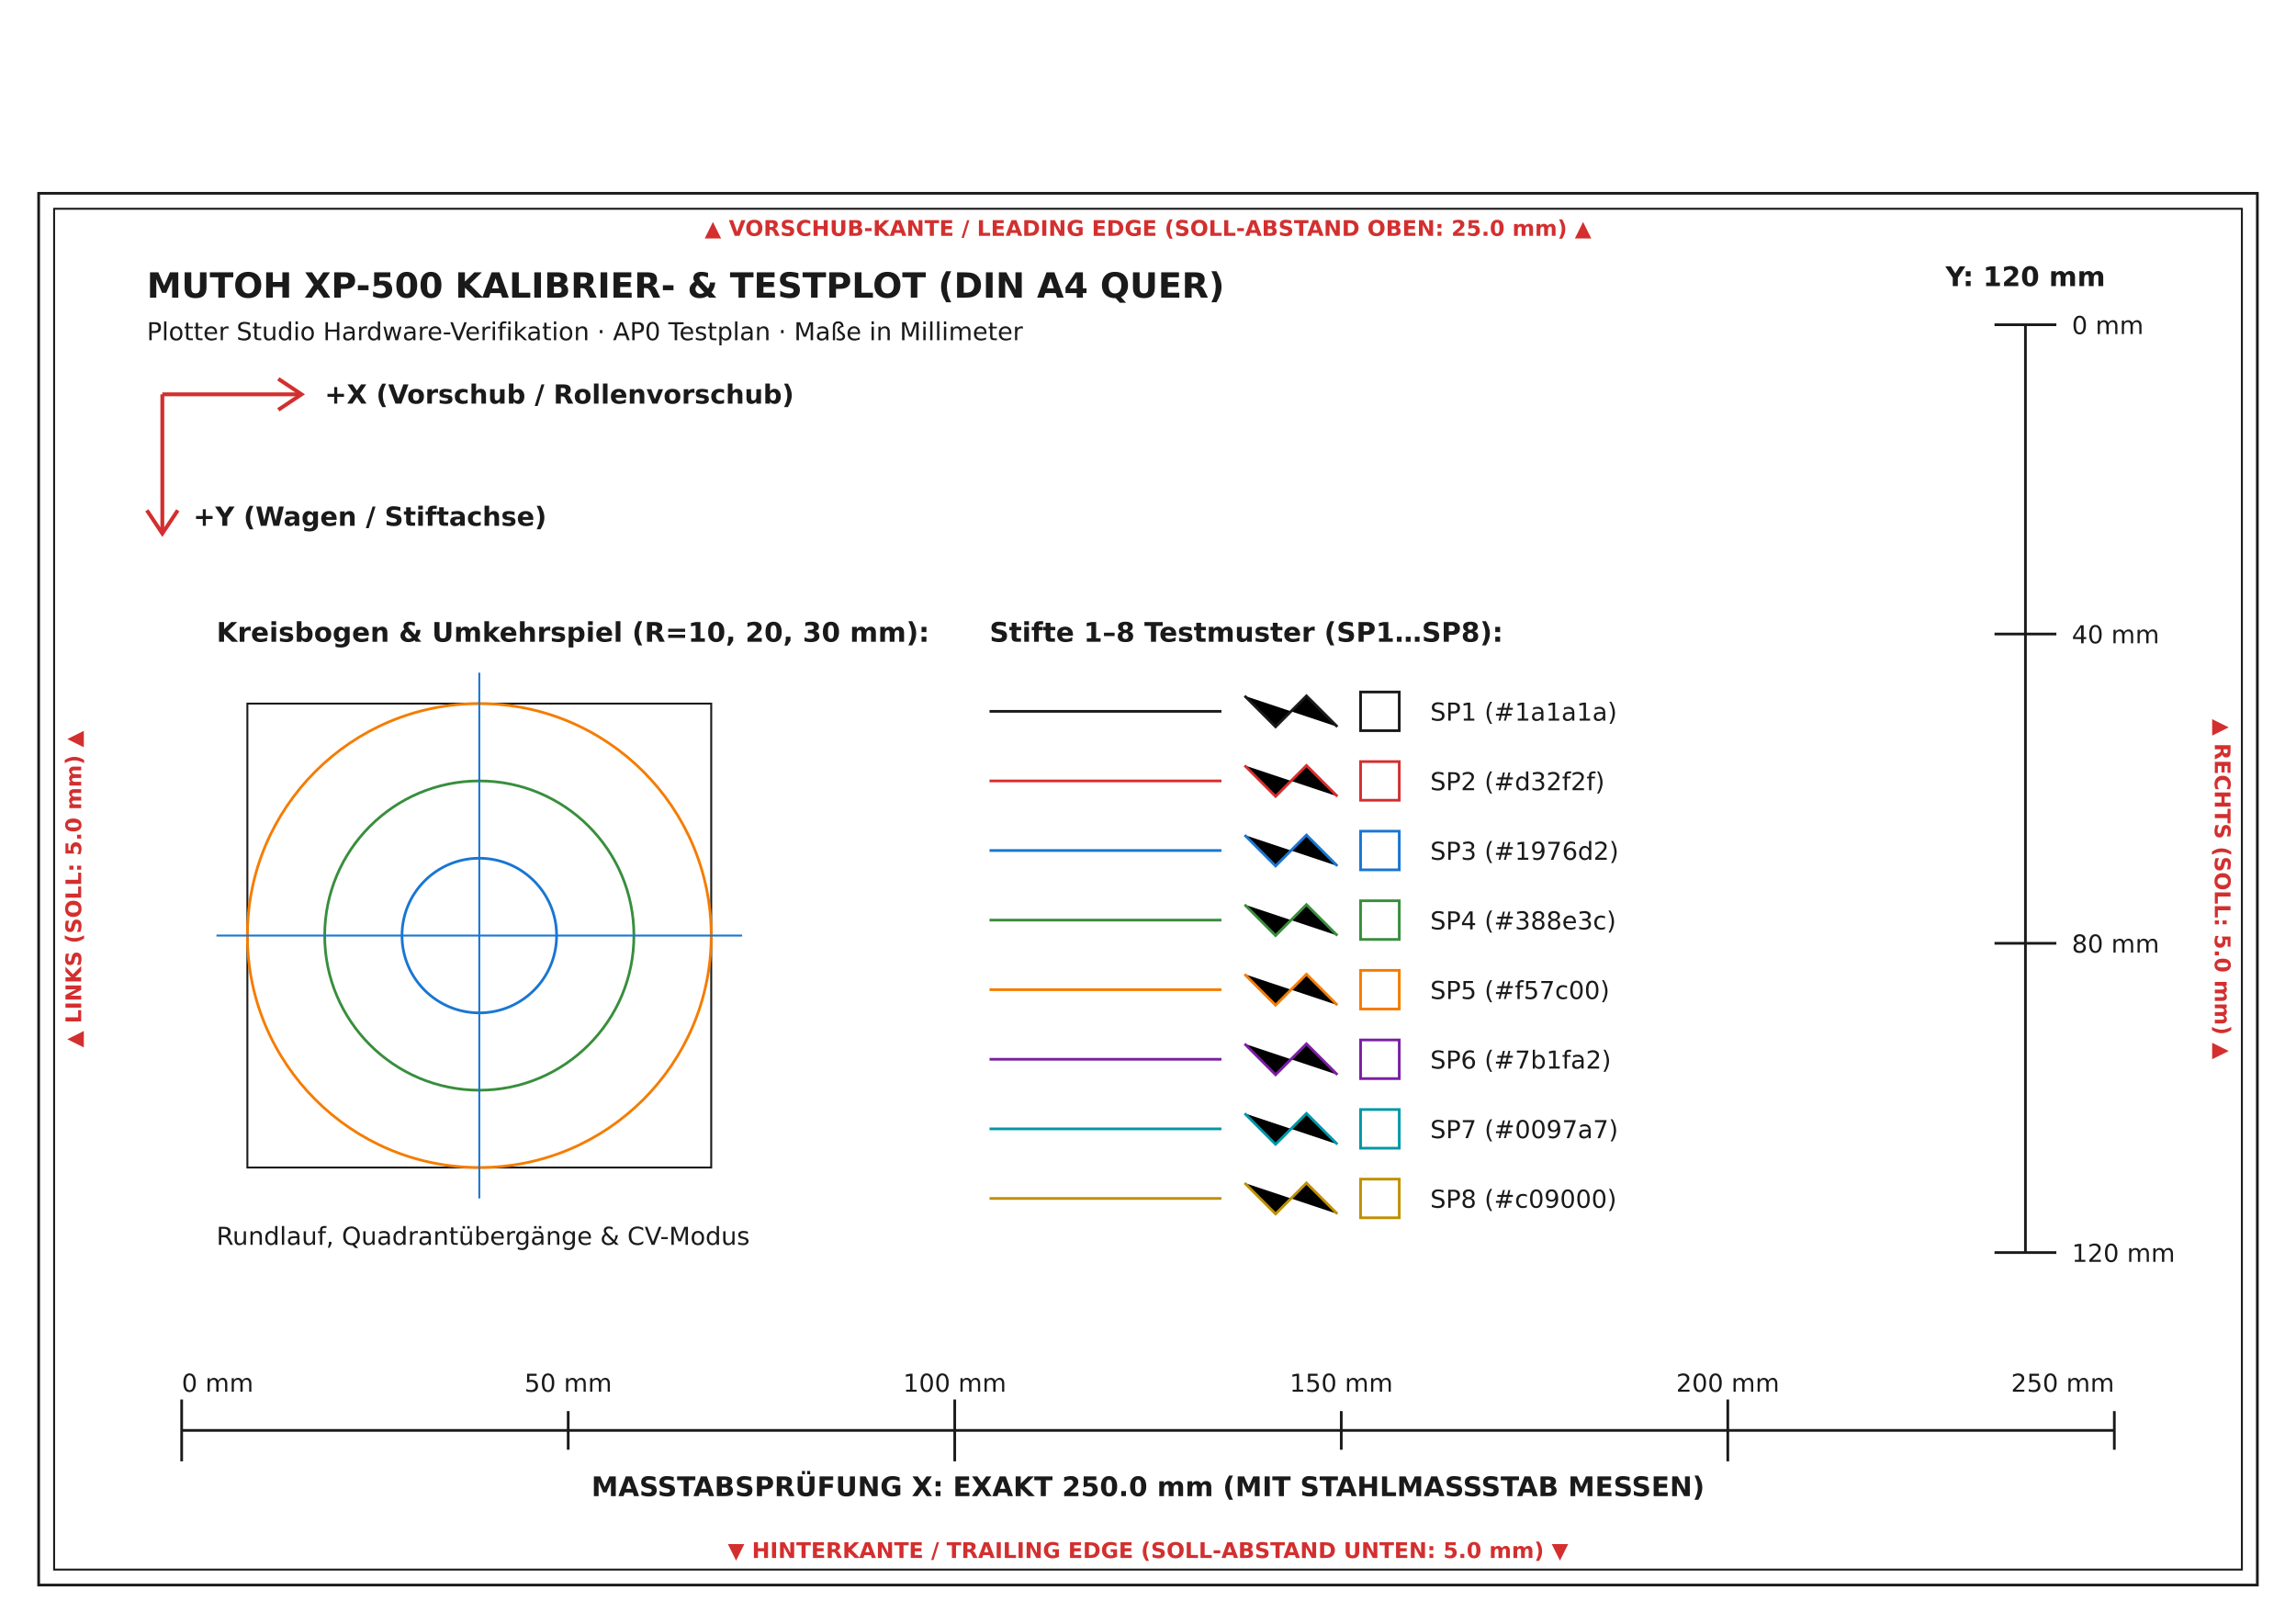
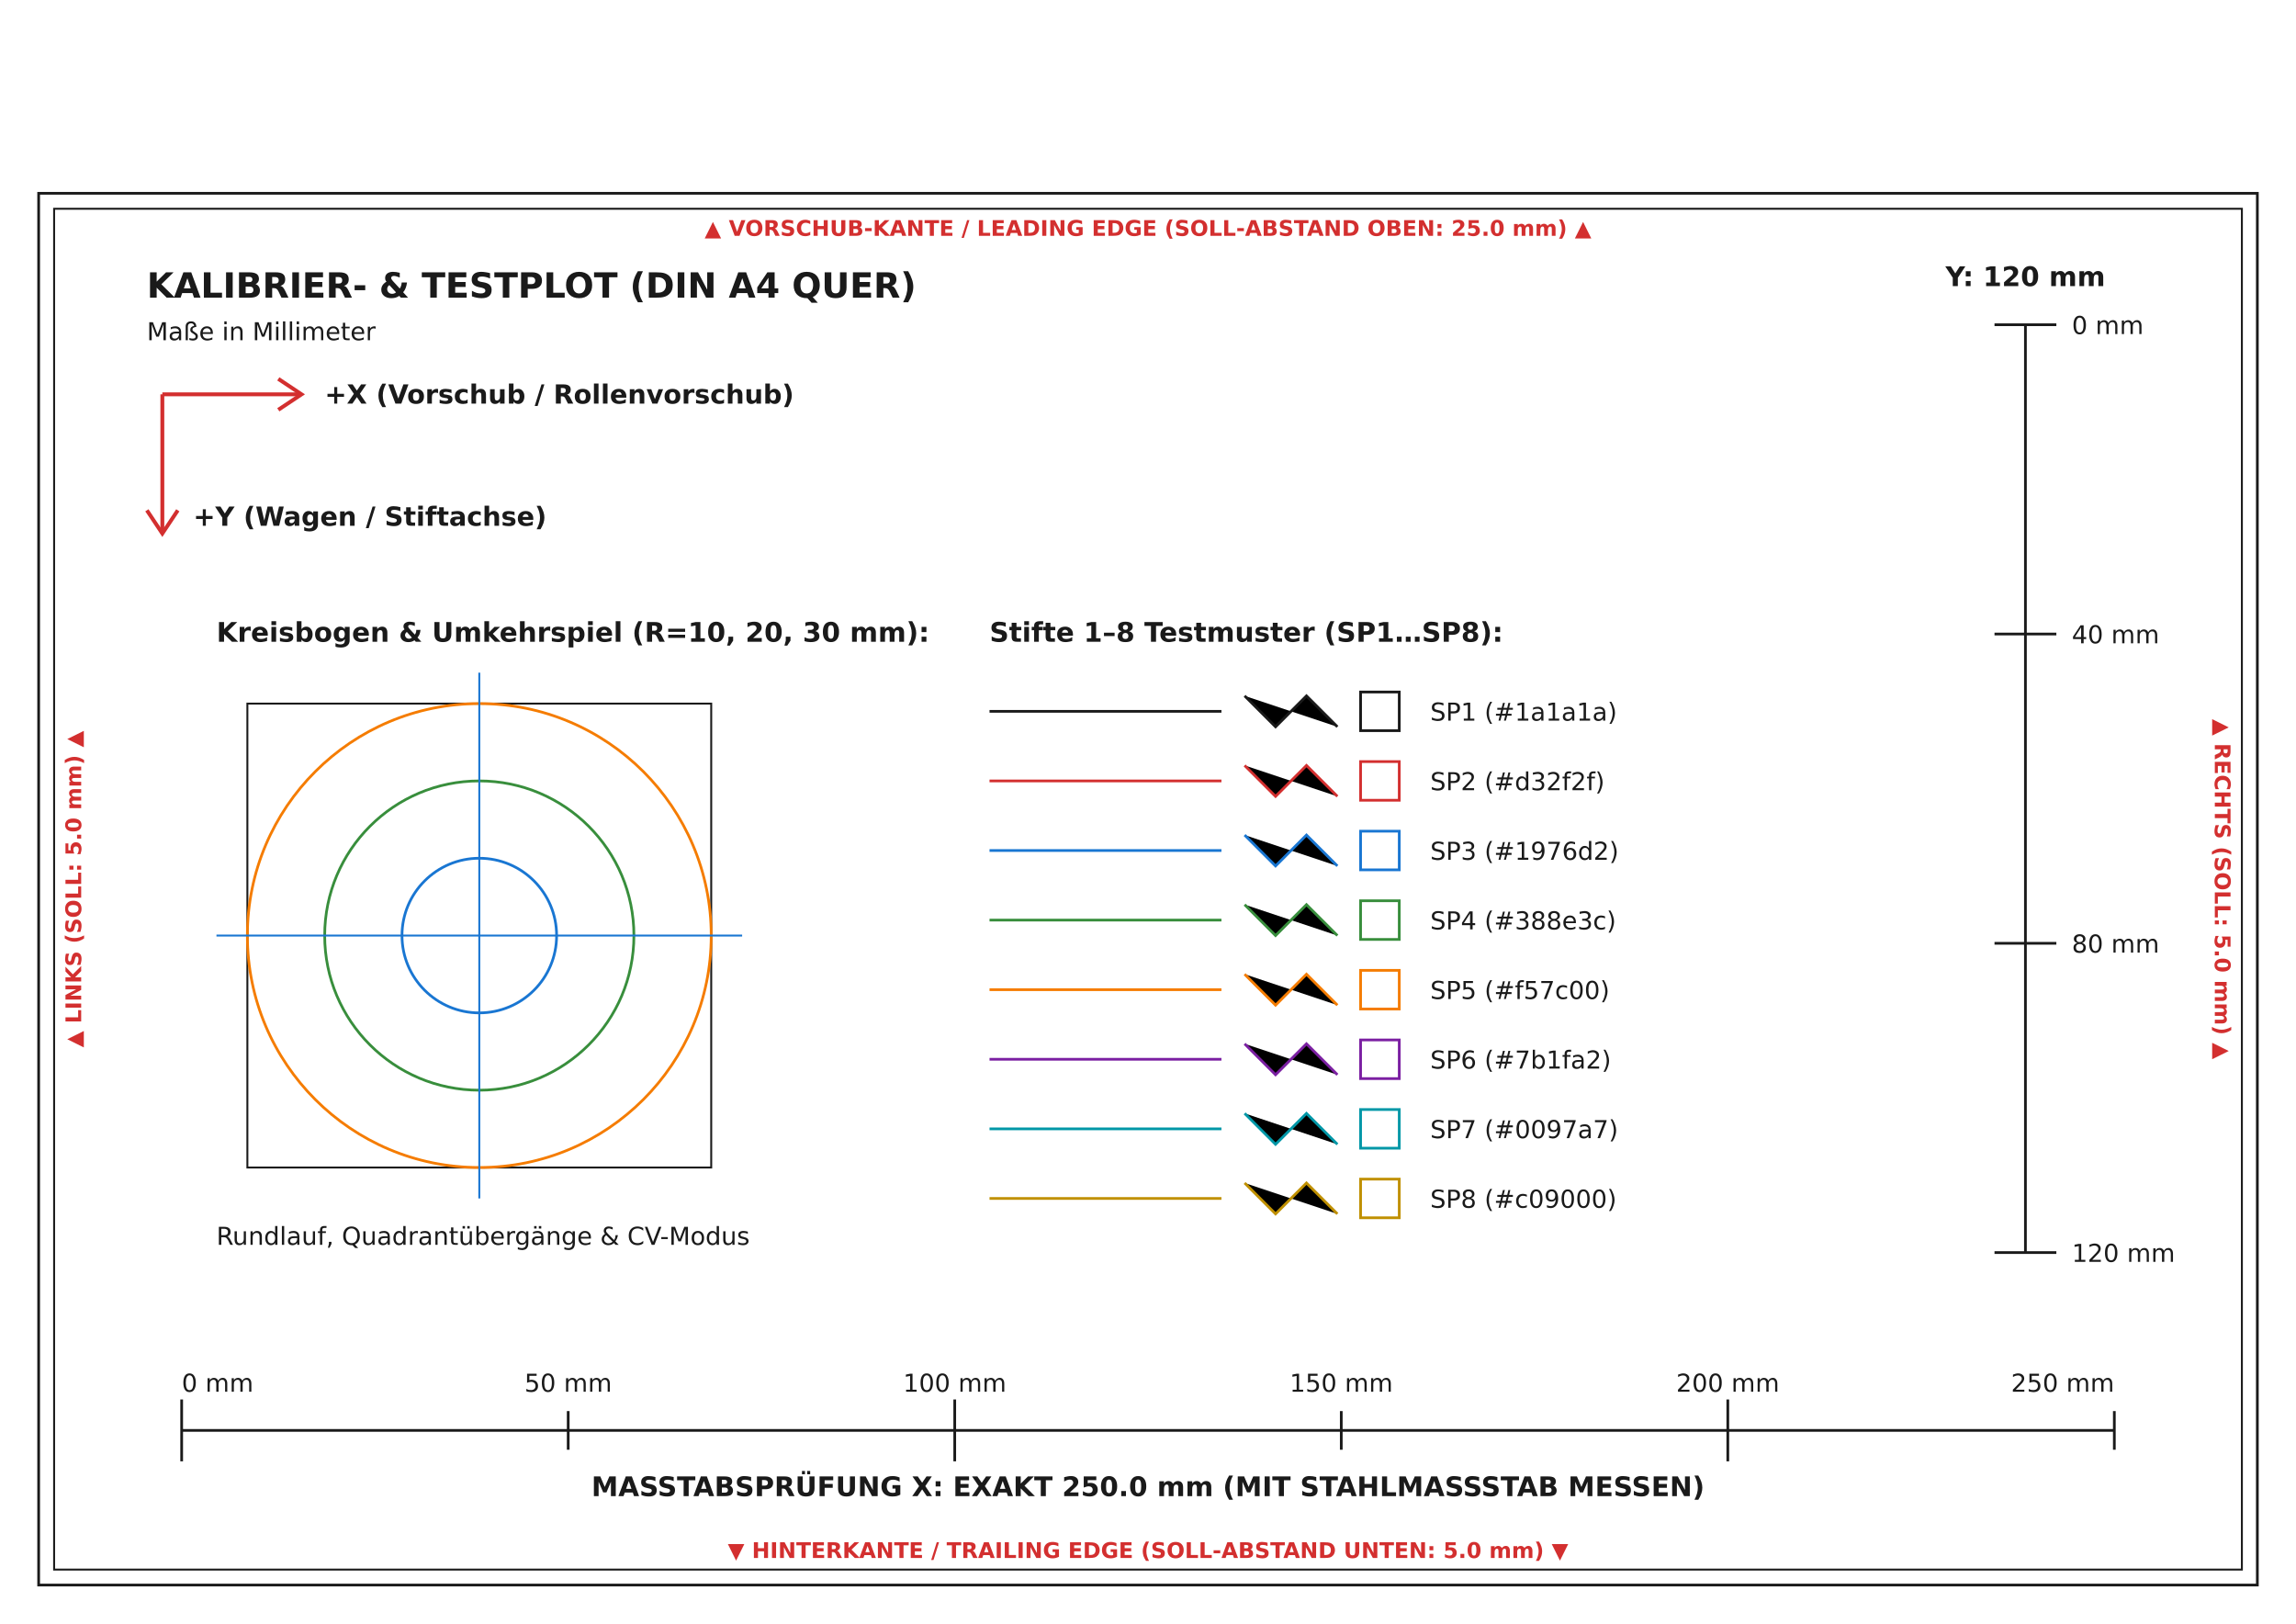
<svg xmlns="http://www.w3.org/2000/svg" width="297.0mm" height="210.0mm" viewBox="0 0 297.0 210.0">
  <style>
    text { font-family: "DejaVu Sans", "Helvetica", "Arial", sans-serif; font-size: 3.2px; fill: #1a1a1a; }
    .title { font-size: 4.5px; font-weight: bold; }
    .section-title { font-size: 3.5px; font-weight: bold; }
    .edge-label { font-size: 2.8px; font-weight: bold; fill: #d32f2f; }
    .axis-label { font-size: 3.4px; font-weight: bold; }
  </style>
  <rect x="5.0" y="25.0" width="287.0" height="180.0" fill="none" stroke="#1a1a1a" stroke-width="0.35" />
  <rect x="7.0" y="27.0" width="283.0" height="176.0" fill="none" stroke="#1a1a1a" stroke-width="0.25" />
  <text x="148.5" y="30.5" text-anchor="middle" class="edge-label">▲ VORSCHUB-KANTE / LEADING EDGE (SOLL-ABSTAND OBEN: 25.0 mm) ▲</text>
  <text x="148.5" y="201.5" text-anchor="middle" class="edge-label">▼ HINTERKANTE / TRAILING EDGE (SOLL-ABSTAND UNTEN: 5.0 mm) ▼</text>
  <text x="10.5" y="115.0" text-anchor="middle" transform="rotate(-90 10.5 115.0)" class="edge-label">▲ LINKS (SOLL: 5.0 mm) ▲</text>
  <text x="286.5" y="115.0" text-anchor="middle" transform="rotate(90 286.5 115.0)" class="edge-label">▲ RECHTS (SOLL: 5.0 mm) ▲</text>
-   <text x="19.0" y="38.5" class="title">MUTOH XP-500 KALIBRIER- &amp; TESTPLOT (DIN A4 QUER)</text>
-   <text x="19.0" y="44.0">Plotter Studio Hardware-Verifikation · AP0 Testplan · Maße in Millimeter</text>
+   <text x="19.0" y="38.5" class="title">KALIBRIER- &amp; TESTPLOT (DIN A4 QUER)</text>
+   <text x="19.0" y="44.0">Maße in Millimeter</text>
  <g stroke="#d32f2f" stroke-width="0.5" fill="none">
    <line x1="21.0" y1="51.0" x2="39.0" y2="51.0" />
    <polyline points="36.0,49.0 39.0,51.0 36.0,53.0" />
    <line x1="21.0" y1="51.0" x2="21.0" y2="69.0" />
    <polyline points="19.0,66.0 21.0,69.0 23.0,66.0" />
  </g>
  <text x="42.0" y="52.2" class="axis-label" fill="#d32f2f">+X (Vorschub / Rollenvorschub)</text>
  <text x="25.0" y="68.0" class="axis-label" fill="#d32f2f">+Y (Wagen / Stiftachse)</text>
  <text x="28.0" y="83.0" class="section-title">Kreisbogen &amp; Umkehrspiel (R=10, 20, 30 mm):</text>
  <rect x="32.0" y="91.0" width="60.0" height="60.0" fill="none" stroke="#1a1a1a" stroke-width="0.25" />
  <circle cx="62.0" cy="121.0" r="10.0" fill="none" stroke="#1976d2" stroke-width="0.35" />
  <circle cx="62.0" cy="121.0" r="20.0" fill="none" stroke="#388e3c" stroke-width="0.35" />
  <circle cx="62.0" cy="121.0" r="30.0" fill="none" stroke="#f57c00" stroke-width="0.35" />
  <line x1="28.0" y1="121.0" x2="96.0" y2="121.0" stroke="#1976d2" stroke-width="0.25" />
  <line x1="62.0" y1="87.0" x2="62.0" y2="155.0" stroke="#1976d2" stroke-width="0.25" />
  <text x="28.0" y="161.0">Rundlauf, Quadrantübergänge &amp; CV-Modus</text>
  <text x="128.0" y="83.0" class="section-title">Stifte 1–8 Testmuster (SP1…SP8):</text>
  <g stroke="#1a1a1a" stroke-width="0.35">
    <line x1="128.0" y1="92.0" x2="158.0" y2="92.0" />
    <polyline points="161.0,90.0 165.0,94.0 169.0,90.0 173.0,94.0" />
    <rect x="176.0" y="89.5" width="5" height="5" fill="none" />
  </g>
  <text x="185.0" y="93.2">SP1 (#1a1a1a)</text>
  <g stroke="#d32f2f" stroke-width="0.35">
    <line x1="128.0" y1="101.0" x2="158.0" y2="101.0" />
    <polyline points="161.0,99.0 165.0,103.0 169.0,99.0 173.0,103.0" />
    <rect x="176.0" y="98.5" width="5" height="5" fill="none" />
  </g>
  <text x="185.0" y="102.2">SP2 (#d32f2f)</text>
  <g stroke="#1976d2" stroke-width="0.35">
    <line x1="128.0" y1="110.0" x2="158.0" y2="110.0" />
    <polyline points="161.0,108.0 165.0,112.0 169.0,108.0 173.0,112.0" />
    <rect x="176.0" y="107.5" width="5" height="5" fill="none" />
  </g>
  <text x="185.0" y="111.2">SP3 (#1976d2)</text>
  <g stroke="#388e3c" stroke-width="0.35">
    <line x1="128.0" y1="119.0" x2="158.0" y2="119.0" />
    <polyline points="161.0,117.0 165.0,121.0 169.0,117.0 173.0,121.0" />
    <rect x="176.0" y="116.5" width="5" height="5" fill="none" />
  </g>
  <text x="185.0" y="120.2">SP4 (#388e3c)</text>
  <g stroke="#f57c00" stroke-width="0.35">
    <line x1="128.0" y1="128.0" x2="158.0" y2="128.0" />
    <polyline points="161.0,126.0 165.0,130.0 169.0,126.0 173.0,130.0" />
    <rect x="176.0" y="125.5" width="5" height="5" fill="none" />
  </g>
  <text x="185.0" y="129.2">SP5 (#f57c00)</text>
  <g stroke="#7b1fa2" stroke-width="0.35">
    <line x1="128.0" y1="137.0" x2="158.0" y2="137.0" />
    <polyline points="161.0,135.0 165.0,139.0 169.0,135.0 173.0,139.0" />
    <rect x="176.0" y="134.5" width="5" height="5" fill="none" />
  </g>
  <text x="185.0" y="138.2">SP6 (#7b1fa2)</text>
  <g stroke="#0097a7" stroke-width="0.35">
    <line x1="128.0" y1="146.0" x2="158.0" y2="146.0" />
    <polyline points="161.0,144.0 165.0,148.0 169.0,144.0 173.0,148.0" />
    <rect x="176.0" y="143.5" width="5" height="5" fill="none" />
  </g>
  <text x="185.0" y="147.2">SP7 (#0097a7)</text>
  <g stroke="#c09000" stroke-width="0.35">
    <line x1="128.0" y1="155.0" x2="158.0" y2="155.0" />
    <polyline points="161.0,153.0 165.0,157.0 169.0,153.0 173.0,157.0" />
    <rect x="176.0" y="152.5" width="5" height="5" fill="none" />
  </g>
  <text x="185.0" y="156.2">SP8 (#c09000)</text>
  <text x="262.0" y="37.0" text-anchor="middle" class="section-title">Y: 120 mm</text>
  <g stroke="#1a1a1a" stroke-width="0.35">
    <line x1="262.0" y1="42.0" x2="262.0" y2="162.0" />
    <line x1="258.0" y1="42.0" x2="266.0" y2="42.0" />
  </g>
  <text x="268.0" y="43.2">0 mm</text>
  <g stroke="#1a1a1a" stroke-width="0.35">
    <line x1="258.0" y1="82.0" x2="266.0" y2="82.0" />
  </g>
  <text x="268.0" y="83.2">40 mm</text>
  <g stroke="#1a1a1a" stroke-width="0.35">
    <line x1="258.0" y1="122.0" x2="266.0" y2="122.0" />
  </g>
  <text x="268.0" y="123.2">80 mm</text>
  <g stroke="#1a1a1a" stroke-width="0.35">
    <line x1="258.0" y1="162.0" x2="266.0" y2="162.0" />
  </g>
  <text x="268.0" y="163.2">120 mm</text>
  <g stroke="#1a1a1a" stroke-width="0.35">
  </g>
  <g stroke="#1a1a1a" stroke-width="0.35">
    <line x1="23.5" y1="185.0" x2="273.5" y2="185.0" />
    <line x1="23.5" y1="181.0" x2="23.5" y2="189.0" />
  </g>
  <text x="23.5" y="180.0" text-anchor="start">0 mm</text>
  <g stroke="#1a1a1a" stroke-width="0.35">
    <line x1="73.5" y1="182.5" x2="73.5" y2="187.5" />
  </g>
  <text x="73.5" y="180.0" text-anchor="middle">50 mm</text>
  <g stroke="#1a1a1a" stroke-width="0.35">
    <line x1="123.5" y1="181.0" x2="123.5" y2="189.0" />
  </g>
  <text x="123.5" y="180.0" text-anchor="middle">100 mm</text>
  <g stroke="#1a1a1a" stroke-width="0.35">
    <line x1="173.5" y1="182.5" x2="173.5" y2="187.5" />
  </g>
  <text x="173.5" y="180.0" text-anchor="middle">150 mm</text>
  <g stroke="#1a1a1a" stroke-width="0.35">
    <line x1="223.5" y1="181.0" x2="223.5" y2="189.0" />
  </g>
  <text x="223.5" y="180.0" text-anchor="middle">200 mm</text>
  <g stroke="#1a1a1a" stroke-width="0.35">
    <line x1="273.5" y1="182.5" x2="273.5" y2="187.5" />
  </g>
  <text x="273.5" y="180.0" text-anchor="end">250 mm</text>
  <g stroke="#1a1a1a" stroke-width="0.35">
  </g>
  <text x="148.5" y="193.5" text-anchor="middle" class="section-title">MASSTABSPRÜFUNG X: EXAKT 250.0 mm (MIT STAHLMASSSTAB MESSEN)</text>
</svg>
